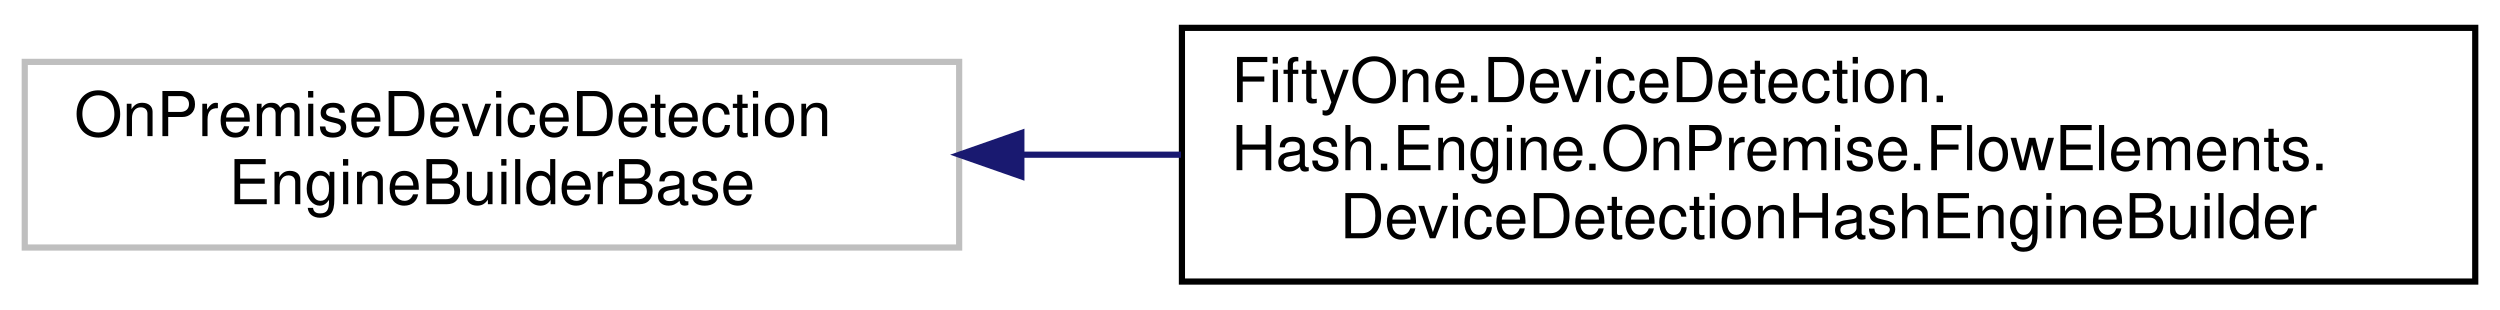
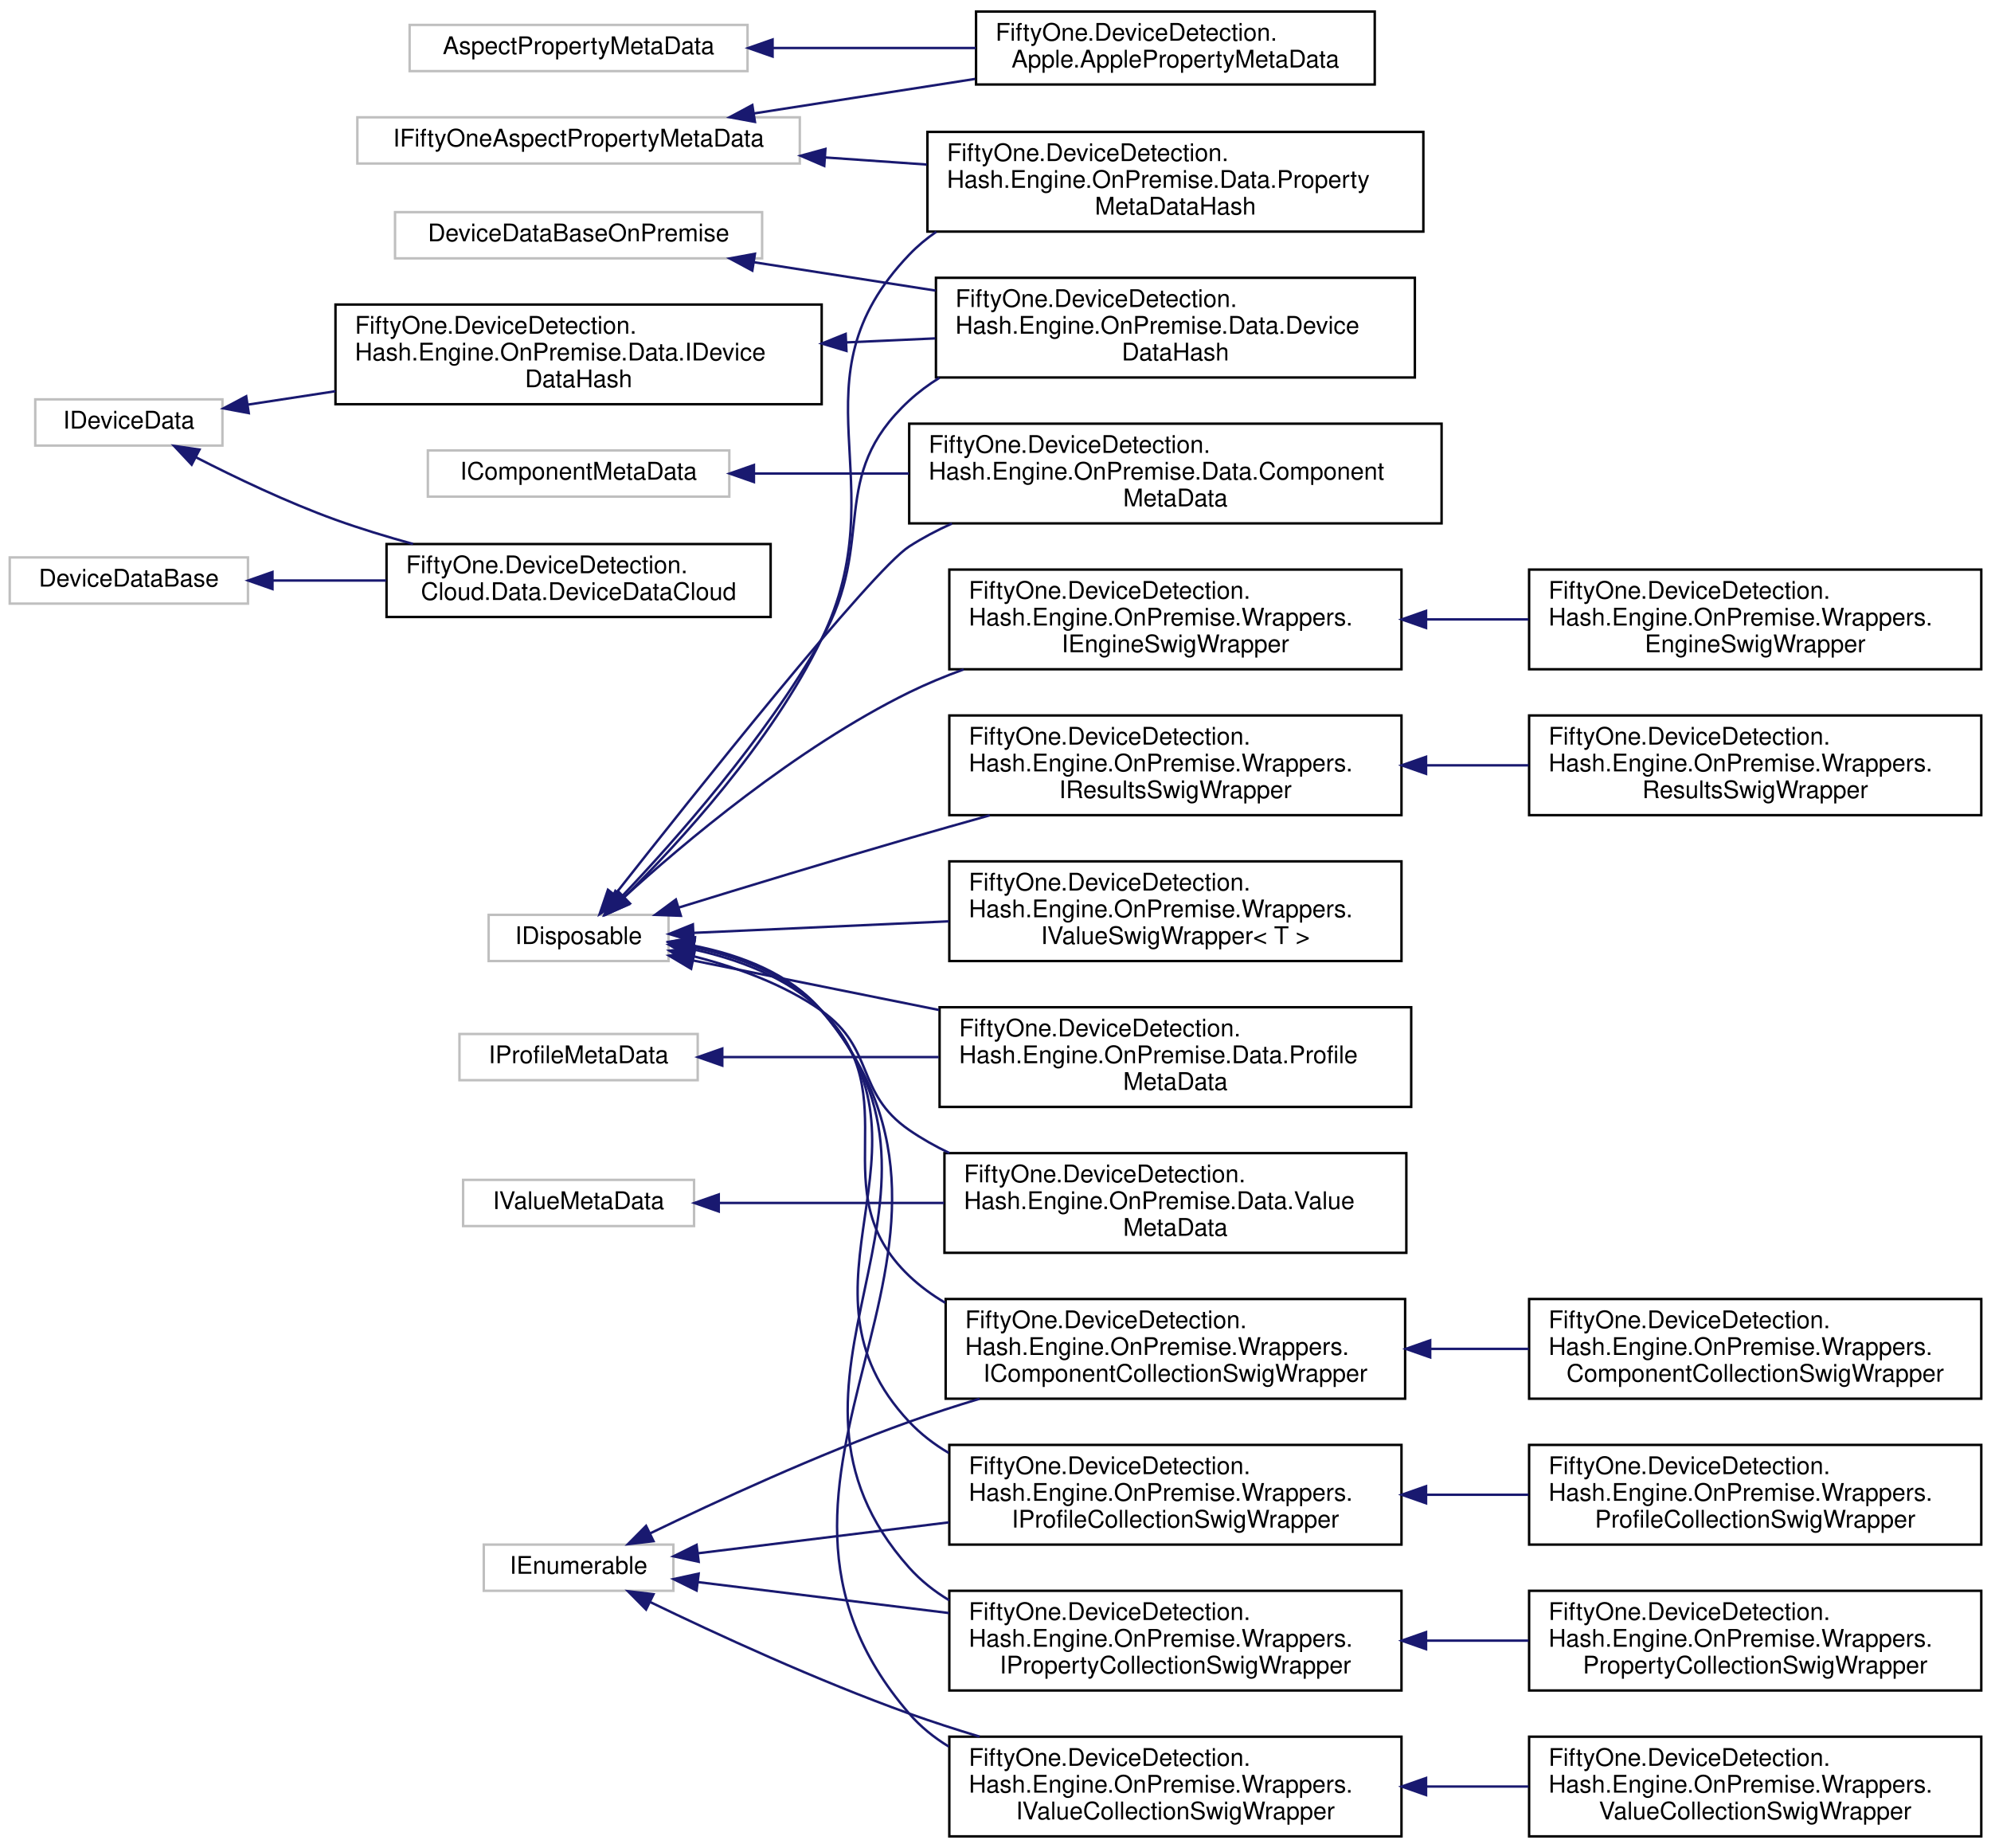
- <svg xmlns="http://www.w3.org/2000/svg" xmlns:xlink="http://www.w3.org/1999/xlink" width="404pt" height="50pt" viewBox="0.00 0.00 404.00 50.00">
-   <g id="graph0" class="graph" transform="scale(1 1) rotate(0) translate(4 46)">
+ <svg xmlns="http://www.w3.org/2000/svg" xmlns:xlink="http://www.w3.org/1999/xlink" width="819pt" height="760pt" viewBox="0.00 0.00 819.00 759.50">
+   <g id="graph0" class="graph" transform="scale(1 1) rotate(0) translate(4 755.5)">
    <g id="node1" class="node">
      <g id="a_node1">
        <a xlink:title=" ">
-           <polygon fill="none" stroke="#bfbfbf" points="0,-6 0,-36 151,-36 151,-6 0,-6" />
-           <text text-anchor="start" x="8" y="-24" font-family="Helvetica,sans-Serif" font-size="10.00">OnPremiseDeviceDetection</text>
-           <text text-anchor="middle" x="75.5" y="-13" font-family="Helvetica,sans-Serif" font-size="10.00">EngineBuilderBase</text>
+           <polygon fill="none" stroke="#bfbfbf" points="164.5,-726.5 164.5,-745.5 303.5,-745.5 303.5,-726.5 164.5,-726.5" />
+           <text text-anchor="middle" x="234" y="-733.5" font-family="Helvetica,sans-Serif" font-size="10.00">AspectPropertyMetaData</text>
        </a>
      </g>
    </g>
    <g id="node2" class="node">
      <g id="a_node2">
-         <a xlink:href="class_fifty_one_1_1_device_detection_1_1_hash_1_1_engine_1_1_on_premise_1_1_flow_elements_1_1_deff5fc5dbd6983671e3e11d8a01321166.html" target="_top" xlink:title="Builder for the DeviceDetectionHashEngine.">
-           <polygon fill="none" stroke="black" points="187,-0.5 187,-41.5 396,-41.5 396,-0.5 187,-0.5" />
-           <text text-anchor="start" x="195" y="-29.5" font-family="Helvetica,sans-Serif" font-size="10.00">FiftyOne.DeviceDetection.</text>
-           <text text-anchor="start" x="195" y="-18.5" font-family="Helvetica,sans-Serif" font-size="10.00">Hash.Engine.OnPremise.FlowElements.</text>
-           <text text-anchor="middle" x="291.5" y="-7.5" font-family="Helvetica,sans-Serif" font-size="10.00">DeviceDetectionHashEngineBuilder</text>
+         <a xlink:href="class_fifty_one_1_1_device_detection_1_1_apple_1_1_apple_property_meta_data.html" target="_top" xlink:title="Property meta data class used by AppleProfileEngine">
+           <polygon fill="none" stroke="black" points="397.5,-721 397.5,-751 561.5,-751 561.5,-721 397.5,-721" />
+           <text text-anchor="start" x="405.5" y="-739" font-family="Helvetica,sans-Serif" font-size="10.00">FiftyOne.DeviceDetection.</text>
+           <text text-anchor="middle" x="479.5" y="-728" font-family="Helvetica,sans-Serif" font-size="10.00">Apple.ApplePropertyMetaData</text>
        </a>
      </g>
    </g>
    <g id="edge1" class="edge">
-       <path fill="none" stroke="midnightblue" d="M161.21,-21C169.64,-21 178.26,-21 186.85,-21" />
-       <polygon fill="midnightblue" stroke="midnightblue" points="161.05,-17.5 151.05,-21 161.05,-24.5 161.05,-17.5" />
+       <path fill="none" stroke="midnightblue" d="M313.87,-736C340.6,-736 370.48,-736 397.37,-736" />
+       <polygon fill="midnightblue" stroke="midnightblue" points="313.8,-732.5 303.8,-736 313.8,-739.5 313.8,-732.5" />
+     </g>
+     <g id="node3" class="node">
+       <g id="a_node3">
+         <a xlink:title=" ">
+           <polygon fill="none" stroke="#bfbfbf" points="0,-507.5 0,-526.5 98,-526.5 98,-507.5 0,-507.5" />
+           <text text-anchor="middle" x="49" y="-514.5" font-family="Helvetica,sans-Serif" font-size="10.00">DeviceDataBase</text>
+         </a>
+       </g>
+     </g>
+     <g id="node4" class="node">
+       <g id="a_node4">
+         <a xlink:href="class_fifty_one_1_1_device_detection_1_1_cloud_1_1_data_1_1_device_data_cloud.html" target="_top" xlink:title="A data class that makes working with device data from cloud services easier for the user.">
+           <polygon fill="none" stroke="black" points="155,-502 155,-532 313,-532 313,-502 155,-502" />
+           <text text-anchor="start" x="163" y="-520" font-family="Helvetica,sans-Serif" font-size="10.00">FiftyOne.DeviceDetection.</text>
+           <text text-anchor="middle" x="234" y="-509" font-family="Helvetica,sans-Serif" font-size="10.00">Cloud.Data.DeviceDataCloud</text>
+         </a>
+       </g>
+     </g>
+     <g id="edge2" class="edge">
+       <path fill="none" stroke="midnightblue" d="M108.11,-517C122.95,-517 139.15,-517 154.81,-517" />
+       <polygon fill="midnightblue" stroke="midnightblue" points="108.08,-513.5 98.08,-517 108.08,-520.5 108.08,-513.5" />
+     </g>
+     <g id="node5" class="node">
+       <g id="a_node5">
+         <a xlink:title=" ">
+           <polygon fill="none" stroke="#bfbfbf" points="158.5,-649.5 158.5,-668.5 309.5,-668.5 309.5,-649.5 158.5,-649.5" />
+           <text text-anchor="middle" x="234" y="-656.5" font-family="Helvetica,sans-Serif" font-size="10.00">DeviceDataBaseOnPremise</text>
+         </a>
+       </g>
+     </g>
+     <g id="node6" class="node">
+       <g id="a_node6">
+         <a xlink:href="class_fifty_one_1_1_device_detection_1_1_hash_1_1_engine_1_1_on_premise_1_1_data_1_1_device_data_hash.html" target="_top" xlink:title="Device data class See the Specification">
+           <polygon fill="none" stroke="black" points="381,-600.5 381,-641.5 578,-641.5 578,-600.5 381,-600.5" />
+           <text text-anchor="start" x="389" y="-629.5" font-family="Helvetica,sans-Serif" font-size="10.00">FiftyOne.DeviceDetection.</text>
+           <text text-anchor="start" x="389" y="-618.5" font-family="Helvetica,sans-Serif" font-size="10.00">Hash.Engine.OnPremise.Data.Device</text>
+           <text text-anchor="middle" x="479.5" y="-607.5" font-family="Helvetica,sans-Serif" font-size="10.00">DataHash</text>
+         </a>
+       </g>
+     </g>
+     <g id="edge3" class="edge">
+       <path fill="none" stroke="midnightblue" d="M306.27,-647.88C329.59,-644.24 355.91,-640.13 380.83,-636.24" />
+       <polygon fill="midnightblue" stroke="midnightblue" points="305.47,-644.46 296.13,-649.46 306.55,-651.38 305.47,-644.46" />
+     </g>
+     <g id="node7" class="node">
+       <g id="a_node7">
+         <a xlink:title=" ">
+           <polygon fill="none" stroke="#bfbfbf" points="172,-551.5 172,-570.5 296,-570.5 296,-551.5 172,-551.5" />
+           <text text-anchor="middle" x="234" y="-558.5" font-family="Helvetica,sans-Serif" font-size="10.00">IComponentMetaData</text>
+         </a>
+       </g>
+     </g>
+     <g id="node8" class="node">
+       <g id="a_node8">
+         <a xlink:href="class_fifty_one_1_1_device_detection_1_1_hash_1_1_engine_1_1_on_premise_1_1_data_1_1_component_meta_data.html" target="_top" xlink:title="Data class that contains meta-data relating to a specific component.">
+           <polygon fill="none" stroke="black" points="370,-540.5 370,-581.5 589,-581.5 589,-540.5 370,-540.5" />
+           <text text-anchor="start" x="378" y="-569.5" font-family="Helvetica,sans-Serif" font-size="10.00">FiftyOne.DeviceDetection.</text>
+           <text text-anchor="start" x="378" y="-558.5" font-family="Helvetica,sans-Serif" font-size="10.00">Hash.Engine.OnPremise.Data.Component</text>
+           <text text-anchor="middle" x="479.5" y="-547.5" font-family="Helvetica,sans-Serif" font-size="10.00">MetaData</text>
+         </a>
+       </g>
+     </g>
+     <g id="edge4" class="edge">
+       <path fill="none" stroke="midnightblue" d="M306.33,-561C326.25,-561 348.36,-561 369.91,-561" />
+       <polygon fill="midnightblue" stroke="midnightblue" points="306.13,-557.5 296.13,-561 306.13,-564.5 306.13,-557.5" />
+     </g>
+     <g id="node9" class="node">
+       <g id="a_node9">
+         <a xlink:title=" ">
+           <polygon fill="none" stroke="#bfbfbf" points="10.5,-572.5 10.5,-591.5 87.5,-591.5 87.5,-572.5 10.5,-572.5" />
+           <text text-anchor="middle" x="49" y="-579.5" font-family="Helvetica,sans-Serif" font-size="10.00">IDeviceData</text>
+         </a>
+       </g>
+     </g>
+     <g id="edge5" class="edge">
+       <path fill="none" stroke="midnightblue" d="M76.51,-567.72C92.76,-559.39 114.18,-549.14 134,-542 144.17,-538.33 155.12,-535 165.89,-532.04" />
+       <polygon fill="midnightblue" stroke="midnightblue" points="74.84,-564.64 67.59,-572.37 78.07,-570.85 74.84,-564.64" />
+     </g>
+     <g id="node10" class="node">
+       <g id="a_node10">
+         <a xlink:href="interface_fifty_one_1_1_device_detection_1_1_hash_1_1_engine_1_1_on_premise_1_1_data_1_1_i_device_data_hash.html" target="_top" xlink:title="Represents a data class that contains device data from an on-premise device detection engine.">
+           <polygon fill="none" stroke="black" points="134,-589.5 134,-630.5 334,-630.5 334,-589.5 134,-589.5" />
+           <text text-anchor="start" x="142" y="-618.5" font-family="Helvetica,sans-Serif" font-size="10.00">FiftyOne.DeviceDetection.</text>
+           <text text-anchor="start" x="142" y="-607.5" font-family="Helvetica,sans-Serif" font-size="10.00">Hash.Engine.OnPremise.Data.IDevice</text>
+           <text text-anchor="middle" x="234" y="-596.5" font-family="Helvetica,sans-Serif" font-size="10.00">DataHash</text>
+         </a>
+       </g>
+     </g>
+     <g id="edge6" class="edge">
+       <path fill="none" stroke="midnightblue" d="M97.86,-589.32C109.07,-591.04 121.42,-592.93 133.96,-594.85" />
+       <polygon fill="midnightblue" stroke="midnightblue" points="98.33,-585.85 87.92,-587.8 97.27,-592.77 98.33,-585.85" />
+     </g>
+     <g id="edge7" class="edge">
+       <path fill="none" stroke="midnightblue" d="M344.21,-614.93C356.38,-615.48 368.72,-616.04 380.73,-616.58" />
+       <polygon fill="midnightblue" stroke="midnightblue" points="344.19,-611.43 334.04,-614.47 343.87,-618.42 344.19,-611.43" />
+     </g>
+     <g id="node11" class="node">
+       <g id="a_node11">
+         <a xlink:title=" ">
+           <polygon fill="none" stroke="#bfbfbf" points="197,-360.5 197,-379.5 271,-379.5 271,-360.5 197,-360.5" />
+           <text text-anchor="middle" x="234" y="-367.5" font-family="Helvetica,sans-Serif" font-size="10.00">IDisposable</text>
+         </a>
+       </g>
+     </g>
+     <g id="edge9" class="edge">
+       <path fill="none" stroke="midnightblue" d="M251.86,-387.13C273.36,-409.74 310.56,-451.57 334,-493 356.85,-533.39 335.87,-559.57 370,-591 373.81,-594.51 377.99,-597.61 382.43,-600.36" />
+       <polygon fill="midnightblue" stroke="midnightblue" points="254.16,-384.47 244.7,-379.7 249.12,-389.33 254.16,-384.47" />
+     </g>
+     <g id="edge8" class="edge">
+       <path fill="none" stroke="midnightblue" d="M248.97,-387.84C280.29,-427.66 354.6,-521.1 370,-531 375.51,-534.54 381.43,-537.67 387.57,-540.43" />
+       <polygon fill="midnightblue" stroke="midnightblue" points="251.57,-385.49 242.64,-379.78 246.07,-389.81 251.57,-385.49" />
+     </g>
+     <g id="node12" class="node">
+       <g id="a_node12">
+         <a xlink:href="class_fifty_one_1_1_device_detection_1_1_hash_1_1_engine_1_1_on_premise_1_1_data_1_1_profile_meta_data.html" target="_top" xlink:title="Data class that contains meta-data relating to a specific profile.">
+           <polygon fill="none" stroke="black" points="382.5,-300.5 382.5,-341.5 576.5,-341.5 576.5,-300.5 382.5,-300.5" />
+           <text text-anchor="start" x="390.5" y="-329.5" font-family="Helvetica,sans-Serif" font-size="10.00">FiftyOne.DeviceDetection.</text>
+           <text text-anchor="start" x="390.5" y="-318.5" font-family="Helvetica,sans-Serif" font-size="10.00">Hash.Engine.OnPremise.Data.Profile</text>
+           <text text-anchor="middle" x="479.5" y="-307.5" font-family="Helvetica,sans-Serif" font-size="10.00">MetaData</text>
+         </a>
+       </g>
+     </g>
+     <g id="edge10" class="edge">
+       <path fill="none" stroke="midnightblue" d="M281.28,-360.69C309.84,-354.94 347.56,-347.35 382.36,-340.35" />
+       <polygon fill="midnightblue" stroke="midnightblue" points="280.3,-357.31 271.19,-362.72 281.69,-364.18 280.3,-357.31" />
+     </g>
+     <g id="node13" class="node">
+       <g id="a_node13">
+         <a xlink:href="class_fifty_one_1_1_device_detection_1_1_hash_1_1_engine_1_1_on_premise_1_1_data_1_1_property_meta_data_hash.html" target="_top" xlink:title="Data class that contains meta-data relating to a specific property.">
+           <polygon fill="none" stroke="black" points="377.5,-660.5 377.5,-701.5 581.5,-701.5 581.5,-660.5 377.5,-660.5" />
+           <text text-anchor="start" x="385.5" y="-689.5" font-family="Helvetica,sans-Serif" font-size="10.00">FiftyOne.DeviceDetection.</text>
+           <text text-anchor="start" x="385.5" y="-678.5" font-family="Helvetica,sans-Serif" font-size="10.00">Hash.Engine.OnPremise.Data.Property</text>
+           <text text-anchor="middle" x="479.5" y="-667.5" font-family="Helvetica,sans-Serif" font-size="10.00">MetaDataHash</text>
+         </a>
+       </g>
+     </g>
+     <g id="edge11" class="edge">
+       <path fill="none" stroke="midnightblue" d="M252.75,-386.74C275.15,-408.89 313.27,-450.18 334,-493 365.38,-557.82 320.25,-598.92 370,-651 373.37,-654.53 377.13,-657.66 381.15,-660.43" />
+       <polygon fill="midnightblue" stroke="midnightblue" points="255.14,-384.18 245.53,-379.73 250.26,-389.21 255.14,-384.18" />
+     </g>
+     <g id="node14" class="node">
+       <g id="a_node14">
+         <a xlink:href="class_fifty_one_1_1_device_detection_1_1_hash_1_1_engine_1_1_on_premise_1_1_data_1_1_value_meta_data.html" target="_top" xlink:title="Data class that contains meta-data relating to a specific value.">
+           <polygon fill="none" stroke="black" points="384.5,-240.5 384.5,-281.5 574.5,-281.5 574.5,-240.5 384.5,-240.5" />
+           <text text-anchor="start" x="392.5" y="-269.5" font-family="Helvetica,sans-Serif" font-size="10.00">FiftyOne.DeviceDetection.</text>
+           <text text-anchor="start" x="392.5" y="-258.5" font-family="Helvetica,sans-Serif" font-size="10.00">Hash.Engine.OnPremise.Data.Value</text>
+           <text text-anchor="middle" x="479.5" y="-247.5" font-family="Helvetica,sans-Serif" font-size="10.00">MetaData</text>
+         </a>
+       </g>
+     </g>
+     <g id="edge12" class="edge">
+       <path fill="none" stroke="midnightblue" d="M281.47,-362.41C299.06,-357.94 318.56,-350.92 334,-340 356.06,-324.39 347.75,-306.34 370,-291 375.15,-287.45 380.71,-284.32 386.49,-281.56" />
+       <polygon fill="midnightblue" stroke="midnightblue" points="280.32,-359.08 271.37,-364.76 281.9,-365.9 280.32,-359.08" />
+     </g>
+     <g id="node15" class="node">
+       <g id="a_node15">
+         <a xlink:href="interface_fifty_one_1_1_device_detection_1_1_hash_1_1_engine_1_1_on_premise_1_1_wrappers_1_1_i_c646a1eccf4c348cdb41c225bbd8d74d0.html" target="_top" xlink:title=" ">
+           <polygon fill="none" stroke="black" points="385,-180.5 385,-221.5 574,-221.5 574,-180.5 385,-180.5" />
+           <text text-anchor="start" x="393" y="-209.5" font-family="Helvetica,sans-Serif" font-size="10.00">FiftyOne.DeviceDetection.</text>
+           <text text-anchor="start" x="393" y="-198.5" font-family="Helvetica,sans-Serif" font-size="10.00">Hash.Engine.OnPremise.Wrappers.</text>
+           <text text-anchor="middle" x="479.5" y="-187.5" font-family="Helvetica,sans-Serif" font-size="10.00">IComponentCollectionSwigWrapper</text>
+         </a>
+       </g>
+     </g>
+     <g id="edge13" class="edge">
+       <path fill="none" stroke="midnightblue" d="M281.23,-365.28C299.71,-361.23 319.9,-353.76 334,-340 370.52,-304.37 333.05,-266.18 370,-231 374.46,-226.76 379.46,-223.1 384.81,-219.96" />
+       <polygon fill="midnightblue" stroke="midnightblue" points="280.36,-361.89 271.19,-367.2 281.67,-368.76 280.36,-361.89" />
+     </g>
+     <g id="node17" class="node">
+       <g id="a_node17">
+         <a xlink:href="interface_fifty_one_1_1_device_detection_1_1_hash_1_1_engine_1_1_on_premise_1_1_wrappers_1_1_i_engine_swig_wrapper.html" target="_top" xlink:title=" ">
+           <polygon fill="none" stroke="black" points="386.5,-480.5 386.5,-521.5 572.5,-521.5 572.5,-480.5 386.5,-480.5" />
+           <text text-anchor="start" x="394.5" y="-509.5" font-family="Helvetica,sans-Serif" font-size="10.00">FiftyOne.DeviceDetection.</text>
+           <text text-anchor="start" x="394.5" y="-498.5" font-family="Helvetica,sans-Serif" font-size="10.00">Hash.Engine.OnPremise.Wrappers.</text>
+           <text text-anchor="middle" x="479.5" y="-487.5" font-family="Helvetica,sans-Serif" font-size="10.00">IEngineSwigWrapper</text>
+         </a>
+       </g>
+     </g>
+     <g id="edge15" class="edge">
+       <path fill="none" stroke="midnightblue" d="M252.35,-386.4C276.76,-408.64 323.49,-448.18 370,-471 377.11,-474.49 384.68,-477.62 392.39,-480.43" />
+       <polygon fill="midnightblue" stroke="midnightblue" points="254.68,-383.79 244.96,-379.57 249.93,-388.93 254.68,-383.79" />
+     </g>
+     <g id="node19" class="node">
+       <g id="a_node19">
+         <a xlink:href="interface_fifty_one_1_1_device_detection_1_1_hash_1_1_engine_1_1_on_premise_1_1_wrappers_1_1_i_profile_collection_swig_wrapper.html" target="_top" xlink:title=" ">
+           <polygon fill="none" stroke="black" points="386.5,-120.5 386.5,-161.5 572.5,-161.5 572.5,-120.5 386.5,-120.5" />
+           <text text-anchor="start" x="394.5" y="-149.5" font-family="Helvetica,sans-Serif" font-size="10.00">FiftyOne.DeviceDetection.</text>
+           <text text-anchor="start" x="394.5" y="-138.5" font-family="Helvetica,sans-Serif" font-size="10.00">Hash.Engine.OnPremise.Wrappers.</text>
+           <text text-anchor="middle" x="479.5" y="-127.5" font-family="Helvetica,sans-Serif" font-size="10.00">IProfileCollectionSwigWrapper</text>
+         </a>
+       </g>
+     </g>
+     <g id="edge17" class="edge">
+       <path fill="none" stroke="midnightblue" d="M281.3,-366.16C300.09,-362.27 320.51,-354.68 334,-340 385.97,-283.46 317.35,-226.9 370,-171 374.76,-165.95 380.28,-161.72 386.27,-158.19" />
+       <polygon fill="midnightblue" stroke="midnightblue" points="280.61,-362.73 271.37,-367.92 281.83,-369.62 280.61,-362.73" />
+     </g>
+     <g id="node21" class="node">
+       <g id="a_node21">
+         <a xlink:href="interface_fifty_one_1_1_device_detection_1_1_hash_1_1_engine_1_1_on_premise_1_1_wrappers_1_1_i_property_collection_swig_wrapper.html" target="_top" xlink:title=" ">
+           <polygon fill="none" stroke="black" points="386.5,-60.5 386.5,-101.5 572.5,-101.5 572.5,-60.5 386.5,-60.5" />
+           <text text-anchor="start" x="394.5" y="-89.5" font-family="Helvetica,sans-Serif" font-size="10.00">FiftyOne.DeviceDetection.</text>
+           <text text-anchor="start" x="394.5" y="-78.5" font-family="Helvetica,sans-Serif" font-size="10.00">Hash.Engine.OnPremise.Wrappers.</text>
+           <text text-anchor="middle" x="479.5" y="-67.5" font-family="Helvetica,sans-Serif" font-size="10.00">IPropertyCollectionSwigWrapper</text>
+         </a>
+       </g>
+     </g>
+     <g id="edge19" class="edge">
+       <path fill="none" stroke="midnightblue" d="M281.25,-366.59C300.23,-362.8 320.81,-355.16 334,-340 401.64,-262.29 301.41,-187.88 370,-111 374.75,-105.68 380.35,-101.26 386.46,-97.6" />
+       <polygon fill="midnightblue" stroke="midnightblue" points="280.5,-363.17 271.23,-368.29 281.67,-370.07 280.5,-363.17" />
+     </g>
+     <g id="node23" class="node">
+       <g id="a_node23">
+         <a xlink:href="interface_fifty_one_1_1_device_detection_1_1_hash_1_1_engine_1_1_on_premise_1_1_wrappers_1_1_i_results_swig_wrapper.html" target="_top" xlink:title=" ">
+           <polygon fill="none" stroke="black" points="386.5,-420.5 386.5,-461.5 572.5,-461.5 572.5,-420.5 386.5,-420.5" />
+           <text text-anchor="start" x="394.5" y="-449.5" font-family="Helvetica,sans-Serif" font-size="10.00">FiftyOne.DeviceDetection.</text>
+           <text text-anchor="start" x="394.5" y="-438.5" font-family="Helvetica,sans-Serif" font-size="10.00">Hash.Engine.OnPremise.Wrappers.</text>
+           <text text-anchor="middle" x="479.5" y="-427.5" font-family="Helvetica,sans-Serif" font-size="10.00">IResultsSwigWrapper</text>
+         </a>
+       </g>
+     </g>
+     <g id="edge21" class="edge">
+       <path fill="none" stroke="midnightblue" d="M275.29,-382.52C302.08,-390.78 338.08,-401.74 370,-411 380.7,-414.1 392.01,-417.31 403.14,-420.43" />
+       <polygon fill="midnightblue" stroke="midnightblue" points="276.08,-379.11 265.5,-379.5 274.02,-385.8 276.08,-379.11" />
+     </g>
+     <g id="node25" class="node">
+       <g id="a_node25">
+         <a xlink:href="interface_fifty_one_1_1_device_detection_1_1_hash_1_1_engine_1_1_on_premise_1_1_wrappers_1_1_i_value_collection_swig_wrapper.html" target="_top" xlink:title=" ">
+           <polygon fill="none" stroke="black" points="386.5,-0.5 386.5,-41.5 572.5,-41.5 572.5,-0.5 386.5,-0.5" />
+           <text text-anchor="start" x="394.5" y="-29.5" font-family="Helvetica,sans-Serif" font-size="10.00">FiftyOne.DeviceDetection.</text>
+           <text text-anchor="start" x="394.5" y="-18.5" font-family="Helvetica,sans-Serif" font-size="10.00">Hash.Engine.OnPremise.Wrappers.</text>
+           <text text-anchor="middle" x="479.5" y="-7.5" font-family="Helvetica,sans-Serif" font-size="10.00">IValueCollectionSwigWrapper</text>
+         </a>
+       </g>
+     </g>
+     <g id="edge23" class="edge">
+       <path fill="none" stroke="midnightblue" d="M281.49,-366.79C300.51,-363.03 321.05,-355.37 334,-340 417.41,-241.02 285.38,-148.95 370,-51 374.66,-45.6 380.2,-41.13 386.27,-37.44" />
+       <polygon fill="midnightblue" stroke="midnightblue" points="280.72,-363.37 271.43,-368.46 281.87,-370.28 280.72,-363.37" />
+     </g>
+     <g id="node27" class="node">
+       <g id="a_node27">
+         <a xlink:href="interface_fifty_one_1_1_device_detection_1_1_hash_1_1_engine_1_1_on_premise_1_1_wrappers_1_1_i_value_swig_wrapper.html" target="_top" xlink:title=" ">
+           <polygon fill="none" stroke="black" points="386.5,-360.5 386.5,-401.5 572.5,-401.5 572.5,-360.5 386.5,-360.5" />
+           <text text-anchor="start" x="394.5" y="-389.5" font-family="Helvetica,sans-Serif" font-size="10.00">FiftyOne.DeviceDetection.</text>
+           <text text-anchor="start" x="394.5" y="-378.5" font-family="Helvetica,sans-Serif" font-size="10.00">Hash.Engine.OnPremise.Wrappers.</text>
+           <text text-anchor="middle" x="479.5" y="-367.5" font-family="Helvetica,sans-Serif" font-size="10.00">IValueSwigWrapper&lt; T &gt;</text>
+         </a>
+       </g>
+     </g>
+     <g id="edge25" class="edge">
+       <path fill="none" stroke="midnightblue" d="M281.25,-372.09C310.9,-373.43 350.43,-375.21 386.31,-376.84" />
+       <polygon fill="midnightblue" stroke="midnightblue" points="281.34,-368.59 271.19,-371.63 281.02,-375.58 281.34,-368.59" />
+     </g>
+     <g id="node16" class="node">
+       <g id="a_node16">
+         <a xlink:href="class_fifty_one_1_1_device_detection_1_1_hash_1_1_engine_1_1_on_premise_1_1_wrappers_1_1_component_collection_swig_wrapper.html" target="_top" xlink:title=" ">
+           <polygon fill="none" stroke="black" points="625,-180.5 625,-221.5 811,-221.5 811,-180.5 625,-180.5" />
+           <text text-anchor="start" x="633" y="-209.5" font-family="Helvetica,sans-Serif" font-size="10.00">FiftyOne.DeviceDetection.</text>
+           <text text-anchor="start" x="633" y="-198.5" font-family="Helvetica,sans-Serif" font-size="10.00">Hash.Engine.OnPremise.Wrappers.</text>
+           <text text-anchor="middle" x="718" y="-187.5" font-family="Helvetica,sans-Serif" font-size="10.00">ComponentCollectionSwigWrapper</text>
+         </a>
+       </g>
+     </g>
+     <g id="edge14" class="edge">
+       <path fill="none" stroke="midnightblue" d="M584.52,-201C597.95,-201 611.63,-201 624.85,-201" />
+       <polygon fill="midnightblue" stroke="midnightblue" points="584.31,-197.5 574.31,-201 584.31,-204.5 584.31,-197.5" />
+     </g>
+     <g id="node18" class="node">
+       <g id="a_node18">
+         <a xlink:href="class_fifty_one_1_1_device_detection_1_1_hash_1_1_engine_1_1_on_premise_1_1_wrappers_1_1_engine_swig_wrapper.html" target="_top" xlink:title=" ">
+           <polygon fill="none" stroke="black" points="625,-480.5 625,-521.5 811,-521.5 811,-480.5 625,-480.5" />
+           <text text-anchor="start" x="633" y="-509.5" font-family="Helvetica,sans-Serif" font-size="10.00">FiftyOne.DeviceDetection.</text>
+           <text text-anchor="start" x="633" y="-498.5" font-family="Helvetica,sans-Serif" font-size="10.00">Hash.Engine.OnPremise.Wrappers.</text>
+           <text text-anchor="middle" x="718" y="-487.5" font-family="Helvetica,sans-Serif" font-size="10.00">EngineSwigWrapper</text>
+         </a>
+       </g>
+     </g>
+     <g id="edge16" class="edge">
+       <path fill="none" stroke="midnightblue" d="M582.72,-501C596.69,-501 610.97,-501 624.75,-501" />
+       <polygon fill="midnightblue" stroke="midnightblue" points="582.61,-497.5 572.61,-501 582.61,-504.5 582.61,-497.5" />
+     </g>
+     <g id="node20" class="node">
+       <g id="a_node20">
+         <a xlink:href="class_fifty_one_1_1_device_detection_1_1_hash_1_1_engine_1_1_on_premise_1_1_wrappers_1_1_profile_collection_swig_wrapper.html" target="_top" xlink:title=" ">
+           <polygon fill="none" stroke="black" points="625,-120.5 625,-161.5 811,-161.5 811,-120.5 625,-120.5" />
+           <text text-anchor="start" x="633" y="-149.5" font-family="Helvetica,sans-Serif" font-size="10.00">FiftyOne.DeviceDetection.</text>
+           <text text-anchor="start" x="633" y="-138.5" font-family="Helvetica,sans-Serif" font-size="10.00">Hash.Engine.OnPremise.Wrappers.</text>
+           <text text-anchor="middle" x="718" y="-127.5" font-family="Helvetica,sans-Serif" font-size="10.00">ProfileCollectionSwigWrapper</text>
+         </a>
+       </g>
+     </g>
+     <g id="edge18" class="edge">
+       <path fill="none" stroke="midnightblue" d="M582.72,-141C596.69,-141 610.97,-141 624.75,-141" />
+       <polygon fill="midnightblue" stroke="midnightblue" points="582.61,-137.5 572.61,-141 582.61,-144.5 582.61,-137.5" />
+     </g>
+     <g id="node22" class="node">
+       <g id="a_node22">
+         <a xlink:href="class_fifty_one_1_1_device_detection_1_1_hash_1_1_engine_1_1_on_premise_1_1_wrappers_1_1_property_collection_swig_wrapper.html" target="_top" xlink:title=" ">
+           <polygon fill="none" stroke="black" points="625,-60.5 625,-101.5 811,-101.5 811,-60.5 625,-60.5" />
+           <text text-anchor="start" x="633" y="-89.5" font-family="Helvetica,sans-Serif" font-size="10.00">FiftyOne.DeviceDetection.</text>
+           <text text-anchor="start" x="633" y="-78.5" font-family="Helvetica,sans-Serif" font-size="10.00">Hash.Engine.OnPremise.Wrappers.</text>
+           <text text-anchor="middle" x="718" y="-67.5" font-family="Helvetica,sans-Serif" font-size="10.00">PropertyCollectionSwigWrapper</text>
+         </a>
+       </g>
+     </g>
+     <g id="edge20" class="edge">
+       <path fill="none" stroke="midnightblue" d="M582.72,-81C596.69,-81 610.97,-81 624.75,-81" />
+       <polygon fill="midnightblue" stroke="midnightblue" points="582.61,-77.5 572.61,-81 582.61,-84.5 582.61,-77.5" />
+     </g>
+     <g id="node24" class="node">
+       <g id="a_node24">
+         <a xlink:href="class_fifty_one_1_1_device_detection_1_1_hash_1_1_engine_1_1_on_premise_1_1_wrappers_1_1_results_swig_wrapper.html" target="_top" xlink:title=" ">
+           <polygon fill="none" stroke="black" points="625,-420.5 625,-461.5 811,-461.5 811,-420.5 625,-420.5" />
+           <text text-anchor="start" x="633" y="-449.5" font-family="Helvetica,sans-Serif" font-size="10.00">FiftyOne.DeviceDetection.</text>
+           <text text-anchor="start" x="633" y="-438.5" font-family="Helvetica,sans-Serif" font-size="10.00">Hash.Engine.OnPremise.Wrappers.</text>
+           <text text-anchor="middle" x="718" y="-427.5" font-family="Helvetica,sans-Serif" font-size="10.00">ResultsSwigWrapper</text>
+         </a>
+       </g>
+     </g>
+     <g id="edge22" class="edge">
+       <path fill="none" stroke="midnightblue" d="M582.72,-441C596.69,-441 610.97,-441 624.75,-441" />
+       <polygon fill="midnightblue" stroke="midnightblue" points="582.61,-437.5 572.61,-441 582.61,-444.5 582.61,-437.5" />
+     </g>
+     <g id="node26" class="node">
+       <g id="a_node26">
+         <a xlink:href="class_fifty_one_1_1_device_detection_1_1_hash_1_1_engine_1_1_on_premise_1_1_wrappers_1_1_value_collection_swig_wrapper.html" target="_top" xlink:title=" ">
+           <polygon fill="none" stroke="black" points="625,-0.5 625,-41.5 811,-41.5 811,-0.5 625,-0.5" />
+           <text text-anchor="start" x="633" y="-29.5" font-family="Helvetica,sans-Serif" font-size="10.00">FiftyOne.DeviceDetection.</text>
+           <text text-anchor="start" x="633" y="-18.5" font-family="Helvetica,sans-Serif" font-size="10.00">Hash.Engine.OnPremise.Wrappers.</text>
+           <text text-anchor="middle" x="718" y="-7.5" font-family="Helvetica,sans-Serif" font-size="10.00">ValueCollectionSwigWrapper</text>
+         </a>
+       </g>
+     </g>
+     <g id="edge24" class="edge">
+       <path fill="none" stroke="midnightblue" d="M582.72,-21C596.69,-21 610.97,-21 624.75,-21" />
+       <polygon fill="midnightblue" stroke="midnightblue" points="582.61,-17.5 572.61,-21 582.61,-24.5 582.61,-17.5" />
+     </g>
+     <g id="node28" class="node">
+       <g id="a_node28">
+         <a xlink:title=" ">
+           <polygon fill="none" stroke="#bfbfbf" points="195,-101.5 195,-120.5 273,-120.5 273,-101.5 195,-101.5" />
+           <text text-anchor="middle" x="234" y="-108.5" font-family="Helvetica,sans-Serif" font-size="10.00">IEnumerable</text>
+         </a>
+       </g>
+     </g>
+     <g id="edge26" class="edge">
+       <path fill="none" stroke="midnightblue" d="M263.54,-125.17C290.52,-138.21 332.37,-157.52 370,-171 379.29,-174.33 389.14,-177.51 398.96,-180.48" />
+       <polygon fill="midnightblue" stroke="midnightblue" points="264.83,-121.91 254.3,-120.67 261.76,-128.2 264.83,-121.91" />
+     </g>
+     <g id="edge27" class="edge">
+       <path fill="none" stroke="midnightblue" d="M283.06,-116.92C312.51,-120.55 351.19,-125.31 386.36,-129.65" />
+       <polygon fill="midnightblue" stroke="midnightblue" points="283.4,-113.44 273.05,-115.69 282.54,-120.38 283.4,-113.44" />
+     </g>
+     <g id="edge28" class="edge">
+       <path fill="none" stroke="midnightblue" d="M283.06,-105.08C312.51,-101.45 351.19,-96.69 386.36,-92.35" />
+       <polygon fill="midnightblue" stroke="midnightblue" points="282.54,-101.62 273.05,-106.31 283.4,-108.56 282.54,-101.62" />
+     </g>
+     <g id="edge29" class="edge">
+       <path fill="none" stroke="midnightblue" d="M263.54,-96.83C290.52,-83.79 332.37,-64.48 370,-51 379.29,-47.67 389.14,-44.49 398.96,-41.52" />
+       <polygon fill="midnightblue" stroke="midnightblue" points="261.76,-93.8 254.3,-101.33 264.83,-100.09 261.76,-93.8" />
+     </g>
+     <g id="node29" class="node">
+       <g id="a_node29">
+         <a xlink:title=" ">
+           <polygon fill="none" stroke="#bfbfbf" points="143,-688.5 143,-707.5 325,-707.5 325,-688.5 143,-688.5" />
+           <text text-anchor="middle" x="234" y="-695.5" font-family="Helvetica,sans-Serif" font-size="10.00">IFiftyOneAspectPropertyMetaData</text>
+         </a>
+       </g>
+     </g>
+     <g id="edge30" class="edge">
+       <path fill="none" stroke="midnightblue" d="M306.02,-709.08C334.54,-713.53 367.59,-718.69 397.09,-723.29" />
+       <polygon fill="midnightblue" stroke="midnightblue" points="306.55,-705.62 296.13,-707.54 305.47,-712.54 306.55,-705.62" />
+     </g>
+     <g id="edge31" class="edge">
+       <path fill="none" stroke="midnightblue" d="M335.33,-691C349.17,-690.03 363.39,-689.04 377.25,-688.07" />
+       <polygon fill="midnightblue" stroke="midnightblue" points="335.06,-687.51 325.32,-691.69 335.54,-694.49 335.06,-687.51" />
+     </g>
+     <g id="node30" class="node">
+       <g id="a_node30">
+         <a xlink:title=" ">
+           <polygon fill="none" stroke="#bfbfbf" points="185,-311.5 185,-330.5 283,-330.5 283,-311.5 185,-311.5" />
+           <text text-anchor="middle" x="234" y="-318.5" font-family="Helvetica,sans-Serif" font-size="10.00">IProfileMetaData</text>
+         </a>
+       </g>
+     </g>
+     <g id="edge32" class="edge">
+       <path fill="none" stroke="midnightblue" d="M293.38,-321C319.96,-321 352.13,-321 382.14,-321" />
+       <polygon fill="midnightblue" stroke="midnightblue" points="293.11,-317.5 283.11,-321 293.11,-324.5 293.11,-317.5" />
+     </g>
+     <g id="node31" class="node">
+       <g id="a_node31">
+         <a xlink:title=" ">
+           <polygon fill="none" stroke="#bfbfbf" points="186.5,-251.5 186.5,-270.5 281.5,-270.5 281.5,-251.5 186.5,-251.5" />
+           <text text-anchor="middle" x="234" y="-258.5" font-family="Helvetica,sans-Serif" font-size="10.00">IValueMetaData</text>
+         </a>
+       </g>
+     </g>
+     <g id="edge33" class="edge">
+       <path fill="none" stroke="midnightblue" d="M291.88,-261C319.4,-261 353.15,-261 384.36,-261" />
+       <polygon fill="midnightblue" stroke="midnightblue" points="291.66,-257.5 281.66,-261 291.66,-264.5 291.66,-257.5" />
    </g>
  </g>
</svg>
